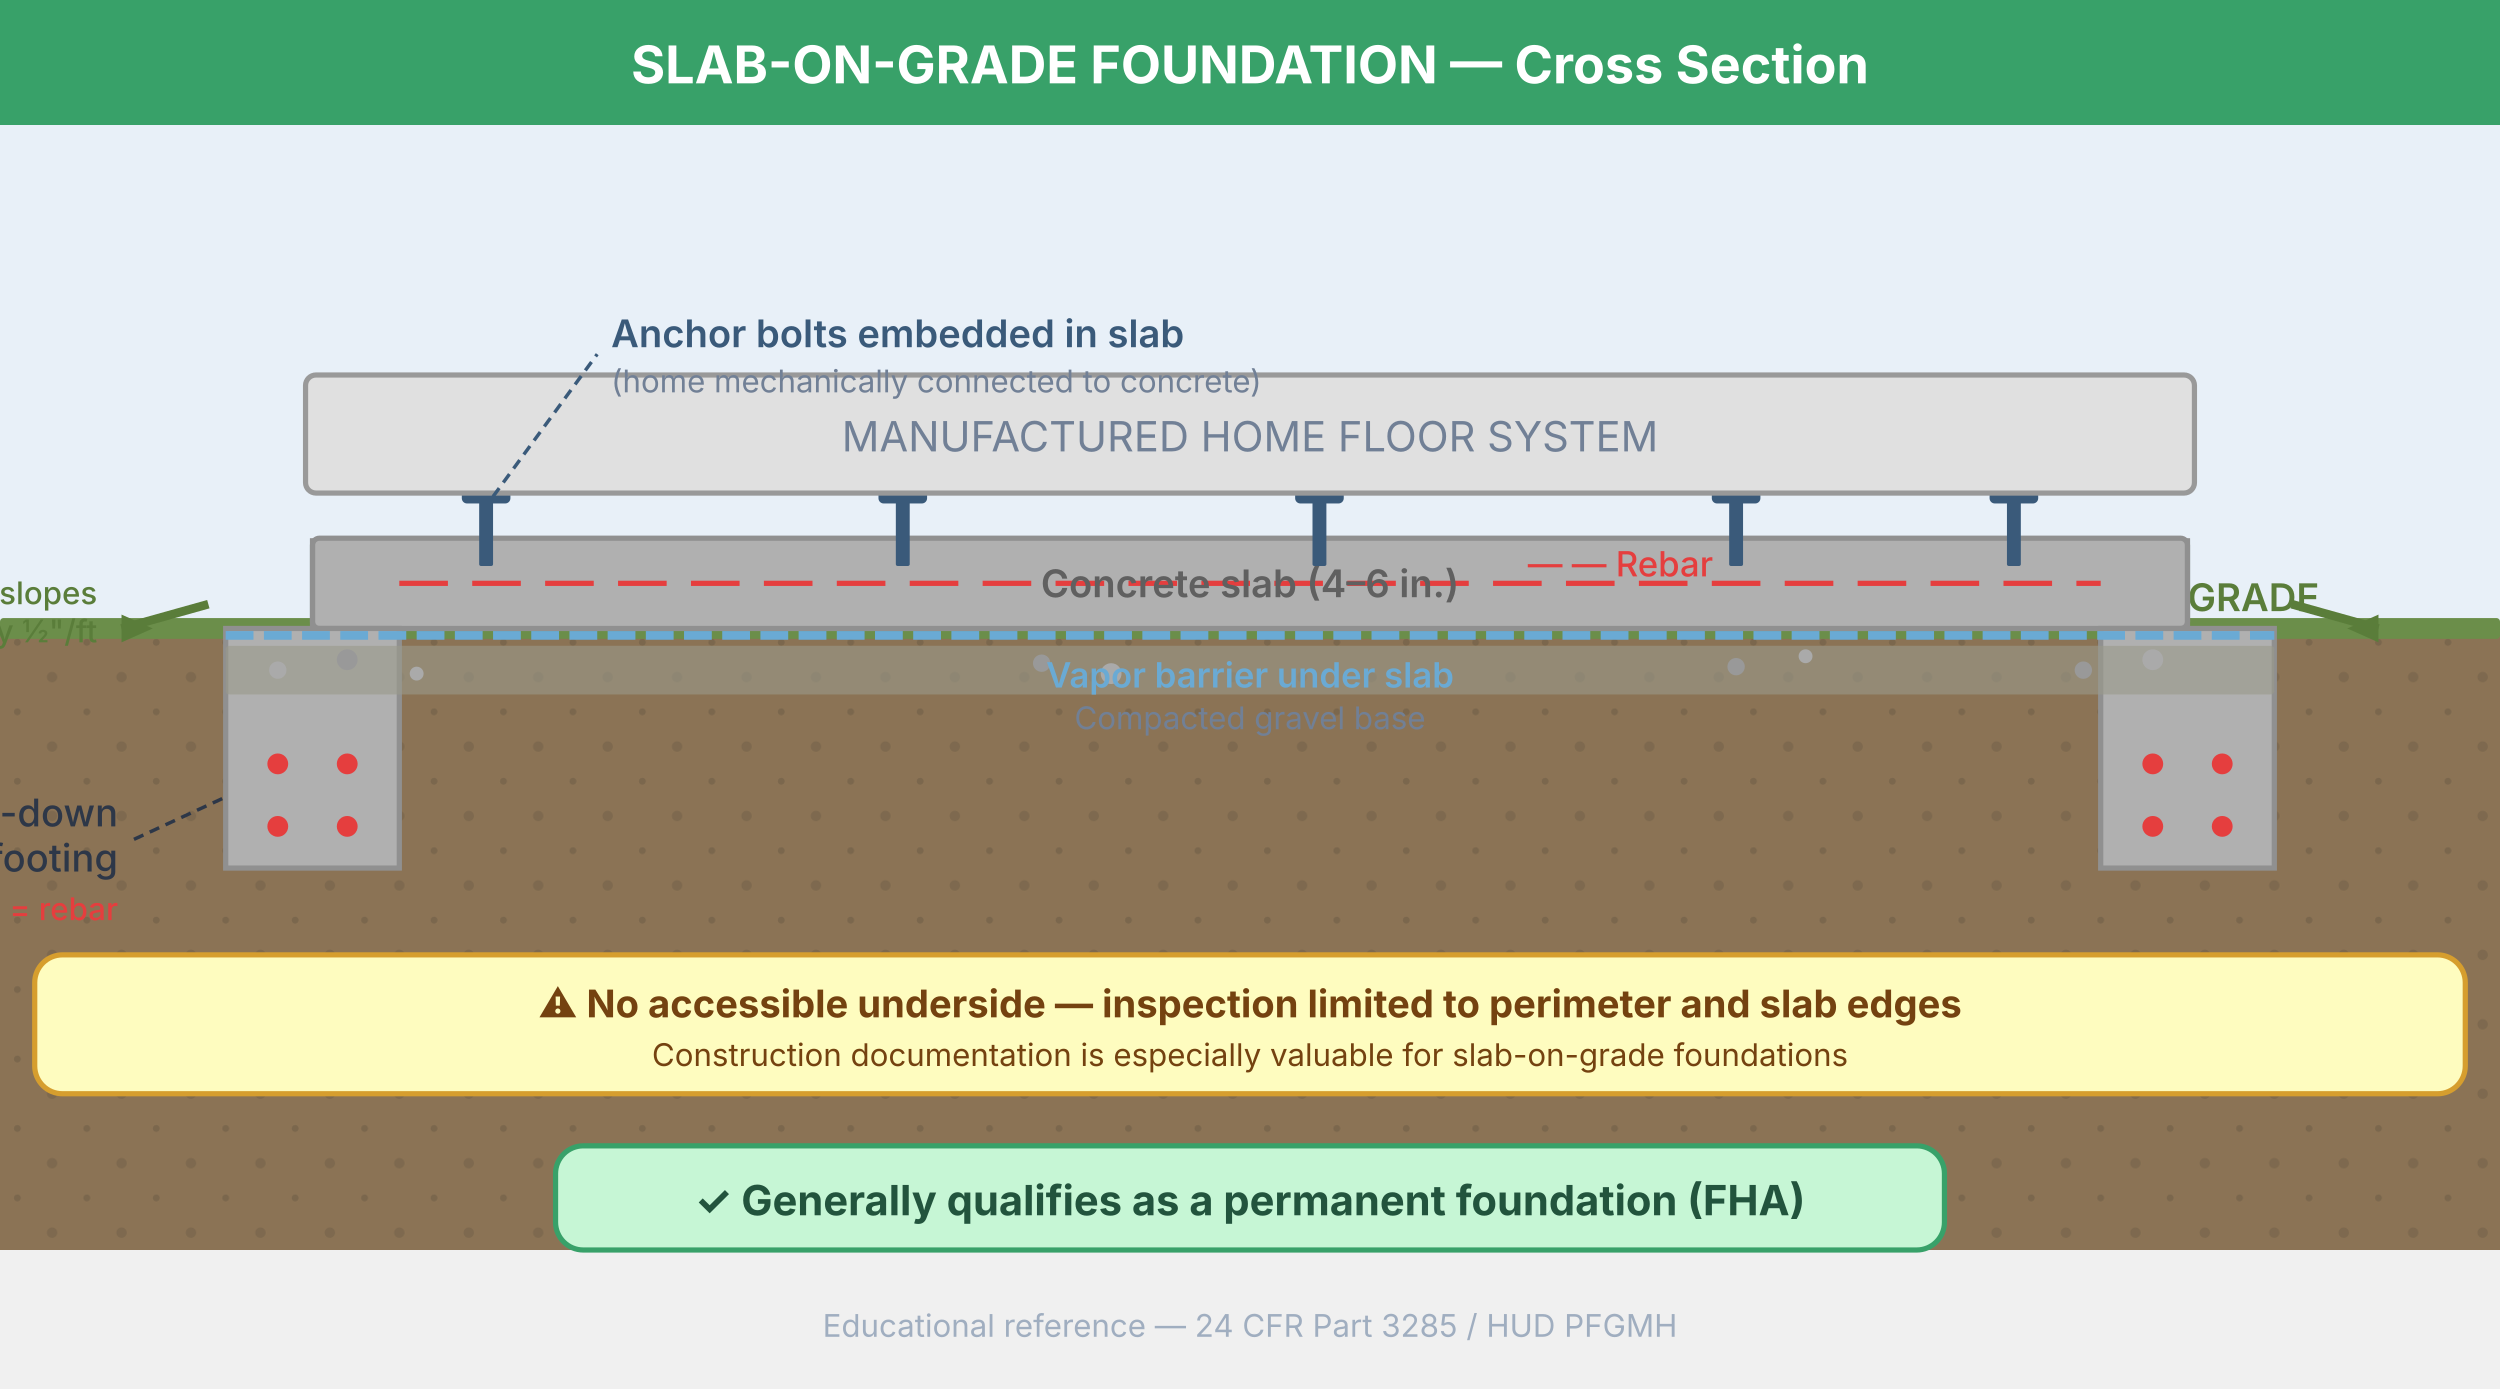
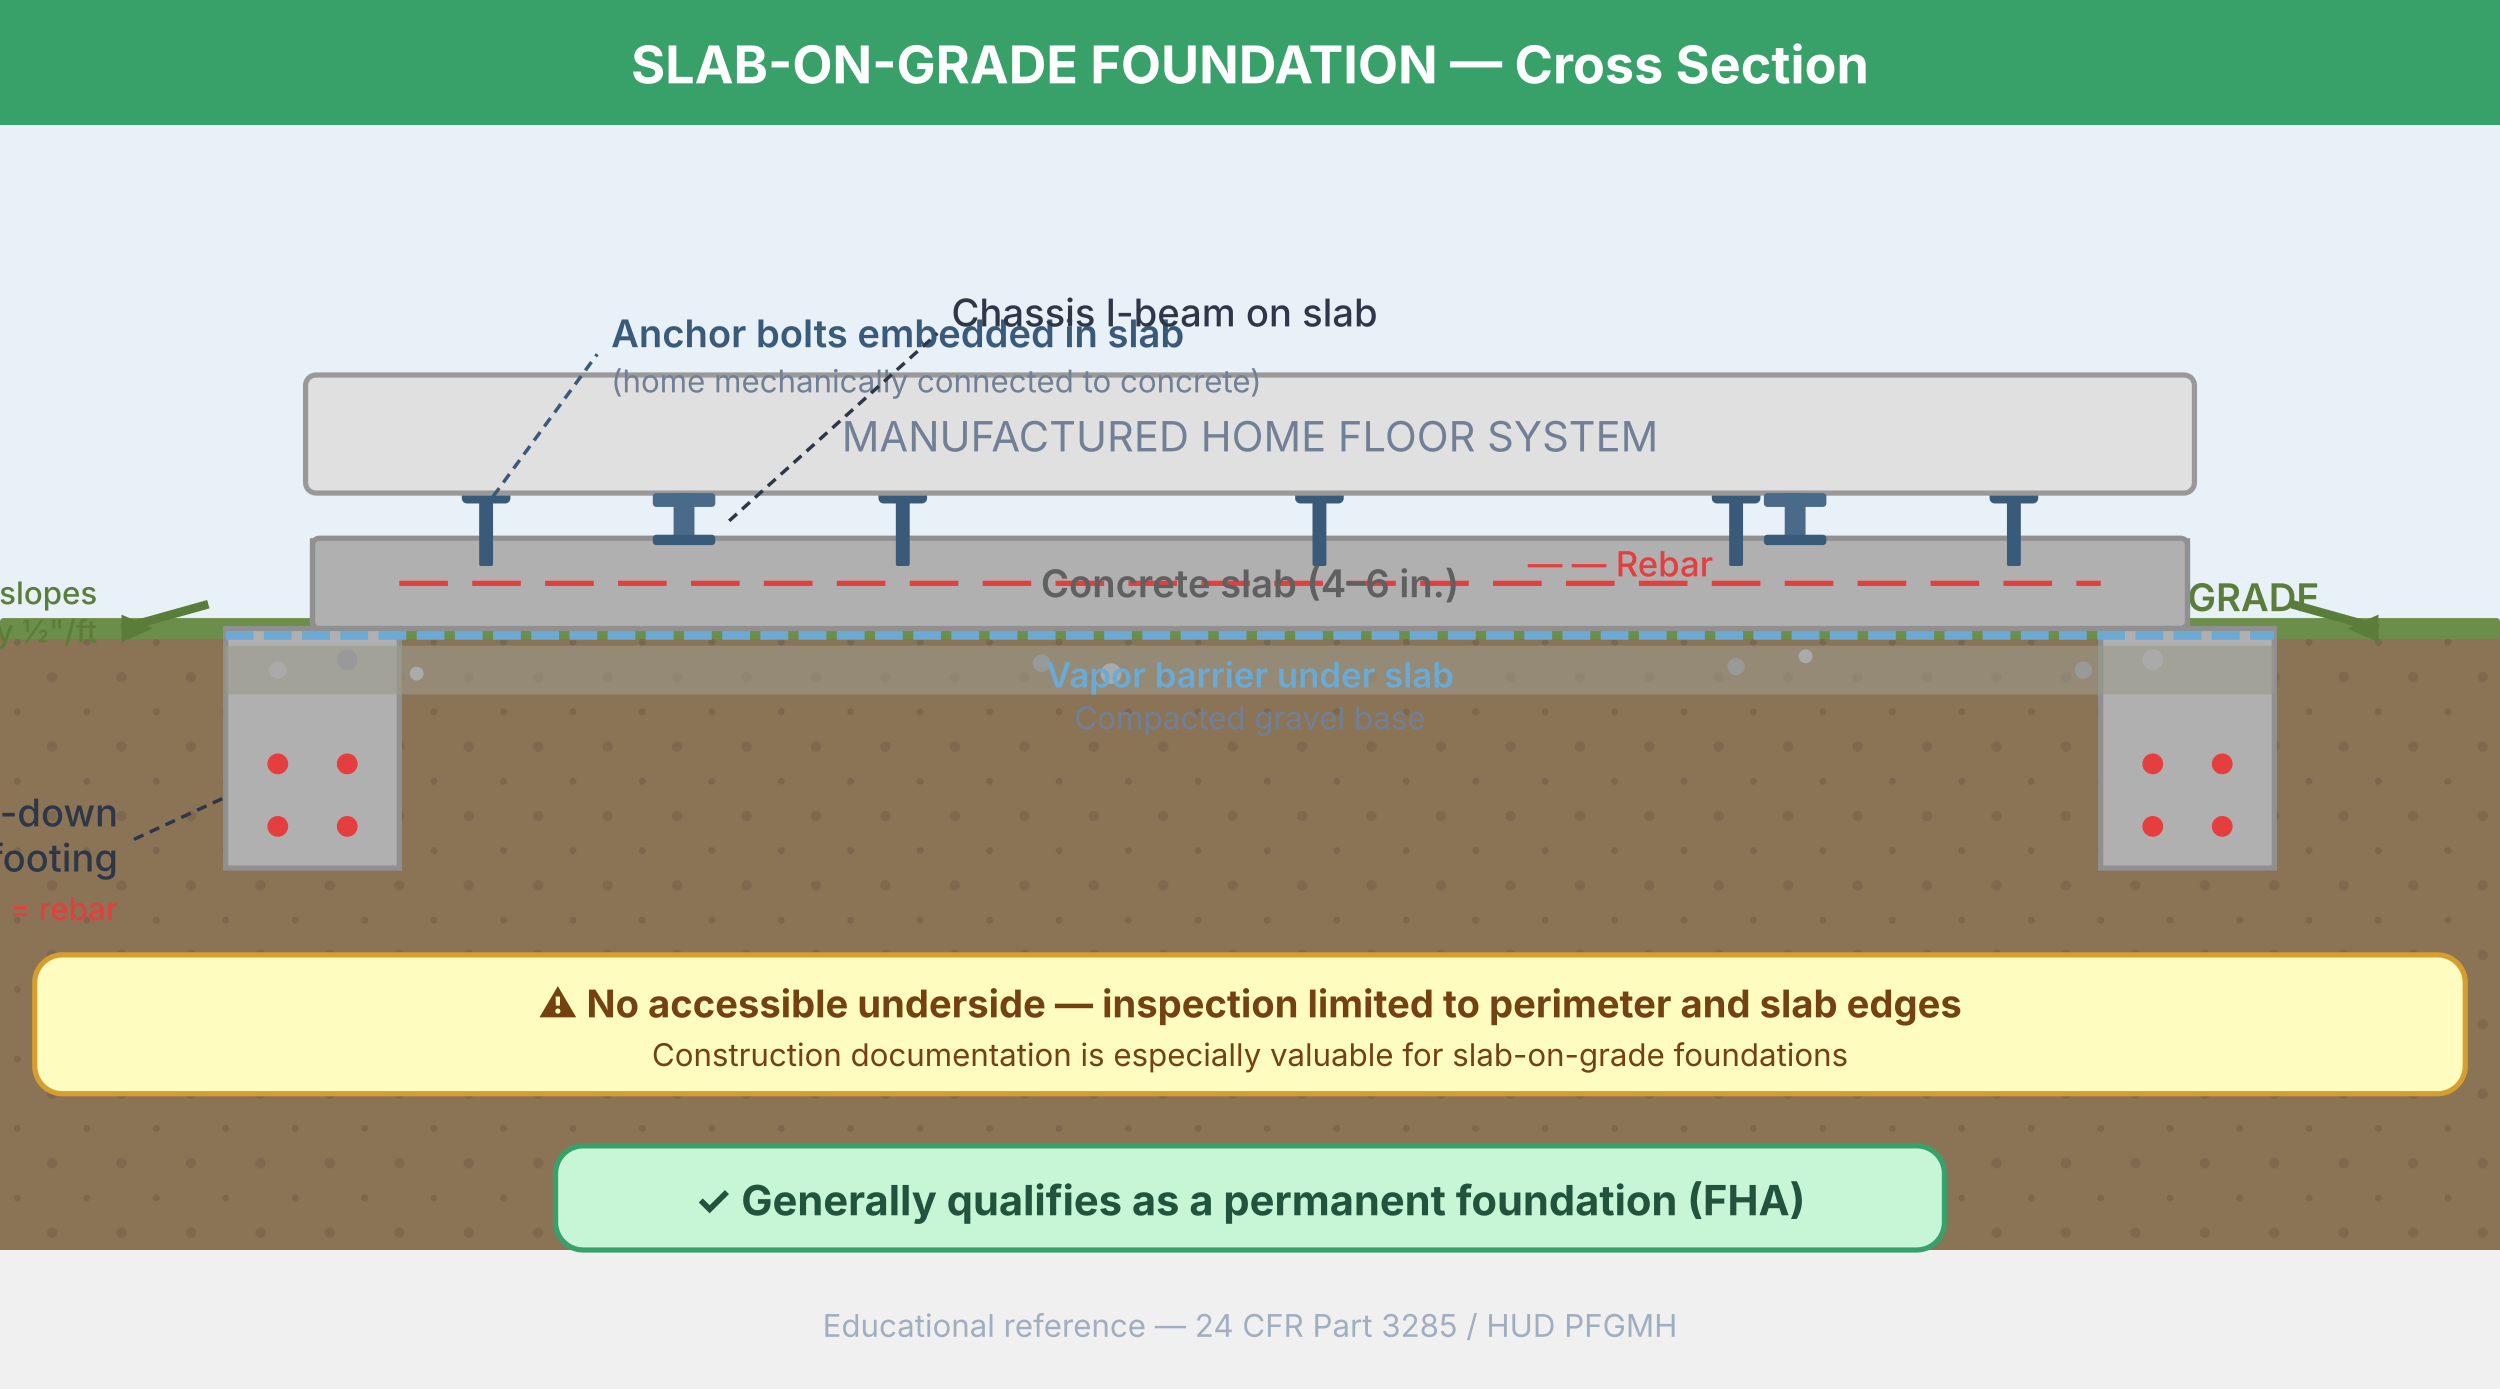
<svg xmlns="http://www.w3.org/2000/svg" viewBox="0 0 720 400" font-family="system-ui, -apple-system, sans-serif">
  <defs>
    <pattern id="soil" patternUnits="userSpaceOnUse" width="20" height="20">
      <rect width="20" height="20" fill="#8B7355" />
      <circle cx="5" cy="5" r="1" fill="#6B5B45" opacity="0.5" />
      <circle cx="15" cy="15" r="1.5" fill="#6B5B45" opacity="0.4" />
    </pattern>
  </defs>
  <rect x="0" y="0" width="720" height="36" fill="#38A169" rx="0" />
  <text x="360" y="24" text-anchor="middle" fill="#FFF" font-size="15" font-weight="700">SLAB-ON-GRADE FOUNDATION — Cross Section</text>
  <rect x="0" y="36" width="720" height="144" fill="#E8F0F8" />
  <rect x="0" y="180" width="720" height="180" fill="url(#soil)" />
  <rect x="0" y="178" width="720" height="6" fill="#6B8E4A" rx="1" />
  <text x="668" y="176" text-anchor="end" fill="#5A7D3A" font-size="11" font-weight="600">GRADE</text>
  <rect x="90" y="155" width="540" height="26" fill="#B0B0B0" stroke="#909090" stroke-width="1.5" rx="2" />
  <path d="M90,155 L90,181 L65,181 L65,250 L115,250 L115,181 L90,181" fill="#B0B0B0" stroke="#909090" stroke-width="1.5" />
  <path d="M630,155 L630,181 L605,181 L605,250 L655,250 L655,181 L630,181" fill="#B0B0B0" stroke="#909090" stroke-width="1.5" />
  <line x1="115" y1="168" x2="605" y2="168" stroke="#E53E3E" stroke-width="1.5" stroke-dasharray="14,7" />
  <circle cx="80" cy="220" r="3" fill="#E53E3E" />
  <circle cx="100" cy="220" r="3" fill="#E53E3E" />
  <circle cx="80" cy="238" r="3" fill="#E53E3E" />
  <circle cx="100" cy="238" r="3" fill="#E53E3E" />
  <circle cx="620" cy="220" r="3" fill="#E53E3E" />
  <circle cx="640" cy="220" r="3" fill="#E53E3E" />
  <circle cx="620" cy="238" r="3" fill="#E53E3E" />
  <circle cx="640" cy="238" r="3" fill="#E53E3E" />
  <line x1="65" y1="183" x2="655" y2="183" stroke="#6AAAD4" stroke-width="2.5" stroke-dasharray="8,3" />
  <rect x="65" y="186" width="590" height="14" fill="#9A9A8A" opacity="0.6" rx="1" />
  <circle cx="80" cy="193" r="2.5" fill="#AAAAAA" />
  <circle cx="100" cy="190" r="3" fill="#999" />
  <circle cx="120" cy="194" r="2" fill="#AAA" />
  <circle cx="300" cy="191" r="2.5" fill="#999" />
  <circle cx="320" cy="194" r="3" fill="#AAA" />
  <circle cx="500" cy="192" r="2.5" fill="#999" />
  <circle cx="520" cy="189" r="2" fill="#AAA" />
  <circle cx="600" cy="193" r="2.5" fill="#999" />
  <circle cx="620" cy="190" r="3" fill="#AAA" />
  <g>
    <rect x="138" y="143" width="4" height="20" fill="#3A5A7A" rx="0.5" />
    <rect x="133" y="140" width="14" height="5" fill="#3A5A7A" rx="1.5" />
  </g>
  <g>
    <rect x="258" y="143" width="4" height="20" fill="#3A5A7A" rx="0.5" />
    <rect x="253" y="140" width="14" height="5" fill="#3A5A7A" rx="1.5" />
  </g>
  <g>
    <rect x="378" y="143" width="4" height="20" fill="#3A5A7A" rx="0.5" />
    <rect x="373" y="140" width="14" height="5" fill="#3A5A7A" rx="1.5" />
  </g>
  <g>
    <rect x="498" y="143" width="4" height="20" fill="#3A5A7A" rx="0.5" />
    <rect x="493" y="140" width="14" height="5" fill="#3A5A7A" rx="1.5" />
  </g>
  <g>
    <rect x="578" y="143" width="4" height="20" fill="#3A5A7A" rx="0.5" />
    <rect x="573" y="140" width="14" height="5" fill="#3A5A7A" rx="1.5" />
  </g>
  <rect x="88" y="108" width="544" height="34" fill="#E0E0E0" stroke="#999" stroke-width="1.5" rx="3" />
  <text x="360" y="130" text-anchor="middle" fill="#718096" font-size="12">MANUFACTURED HOME FLOOR SYSTEM</text>
+   <rect x="188" y="142" width="18" height="4" fill="#4A6A8A" rx="1" />
+   <rect x="194" y="142" width="6" height="14" fill="#4A6A8A" />
+   <rect x="188" y="154" width="18" height="3" fill="#3A5A7A" rx="1" />
+   <rect x="508" y="142" width="18" height="4" fill="#4A6A8A" rx="1" />
+   <rect x="514" y="142" width="6" height="14" fill="#4A6A8A" />
+   <rect x="508" y="154" width="18" height="3" fill="#3A5A7A" rx="1" />
  <line x1="35" y1="181" x2="60" y2="174" stroke="#5A7D3A" stroke-width="2.5" />
  <polygon points="35,177 35,185 44,181" fill="#5A7D3A" />
  <line x1="660" y1="174" x2="685" y2="181" stroke="#5A7D3A" stroke-width="2.5" />
  <polygon points="685,177 685,185 676,181" fill="#5A7D3A" />
  <text x="28" y="174" text-anchor="end" fill="#5A7D3A" font-size="9" font-weight="500">Grade slopes</text>
  <text x="28" y="185" text-anchor="end" fill="#5A7D3A" font-size="9" font-weight="500">away ½"/ft</text>
  <text x="360" y="172" text-anchor="middle" fill="#606060" font-size="11" font-weight="600">Concrete slab (4–6 in.)</text>
  <line x1="64" y1="230" x2="38" y2="242" stroke="#2D3748" stroke-width="1" stroke-dasharray="3,2" />
  <text x="34" y="238" text-anchor="end" fill="#2D3748" font-size="11" font-weight="500">Turned-down</text>
  <text x="34" y="251" text-anchor="end" fill="#2D3748" font-size="11" font-weight="500">footing</text>
  <line x1="142" y1="143" x2="172" y2="102" stroke="#3A5A7A" stroke-width="1" stroke-dasharray="3,2" />
  <text x="176" y="100" fill="#3A5A7A" font-size="11" font-weight="600">Anchor bolts embedded in slab</text>
  <text x="176" y="113" fill="#718096" font-size="9">(home mechanically connected to concrete)</text>
+   <line x1="210" y1="150" x2="270" y2="96" stroke="#2D3748" stroke-width="1" stroke-dasharray="3,2" />
+   <text x="274" y="94" fill="#2D3748" font-size="11" font-weight="500">Chassis I-beam on slab</text>
  <text x="440" y="166" fill="#E53E3E" font-size="10" font-weight="500">— — Rebar</text>
  <text x="360" y="198" text-anchor="middle" fill="#6AAAD4" font-size="10" font-weight="600">Vapor barrier under slab</text>
  <text x="360" y="210" text-anchor="middle" fill="#718096" font-size="9">Compacted gravel base</text>
  <text x="34" y="265" text-anchor="end" fill="#E53E3E" font-size="9" font-weight="500">● = rebar</text>
  <rect x="10" y="275" width="700" height="40" fill="#FEFCBF" stroke="#D69E2E" stroke-width="1.5" rx="8" />
  <text x="360" y="293" text-anchor="middle" fill="#744210" font-size="11" font-weight="700">⚠  No accessible underside — inspection limited to perimeter and slab edges</text>
  <text x="360" y="307" text-anchor="middle" fill="#744210" font-size="9">Construction documentation is especially valuable for slab-on-grade foundations</text>
  <rect x="160" y="330" width="400" height="30" fill="#C6F6D5" stroke="#38A169" stroke-width="1.5" rx="8" />
  <text x="360" y="350" text-anchor="middle" fill="#22543D" font-size="12" font-weight="700">✓  Generally qualifies as a permanent foundation (FHA)</text>
  <text x="360" y="385" text-anchor="middle" fill="#A0AEC0" font-size="9">Educational reference — 24 CFR Part 3285 / HUD PFGMH</text>
</svg>
